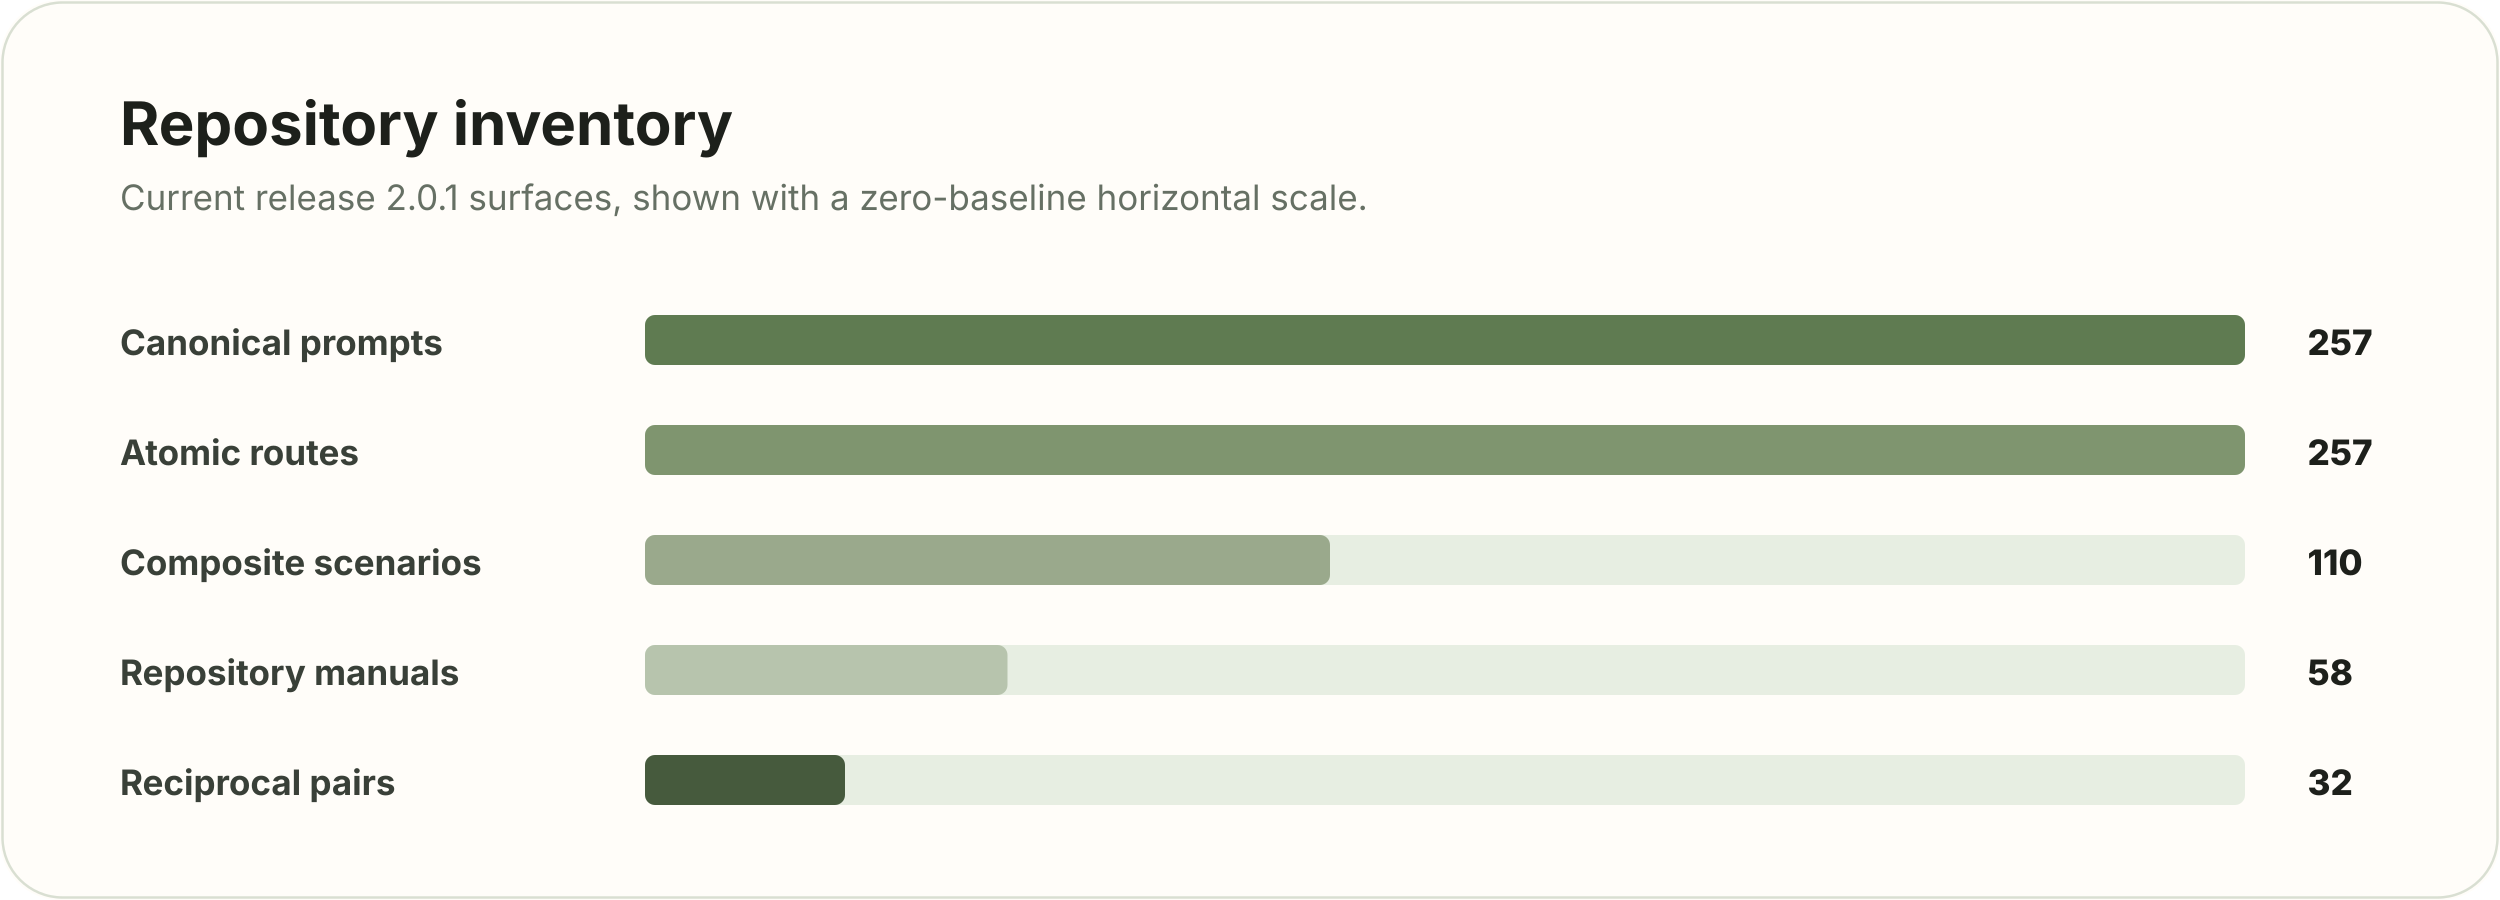
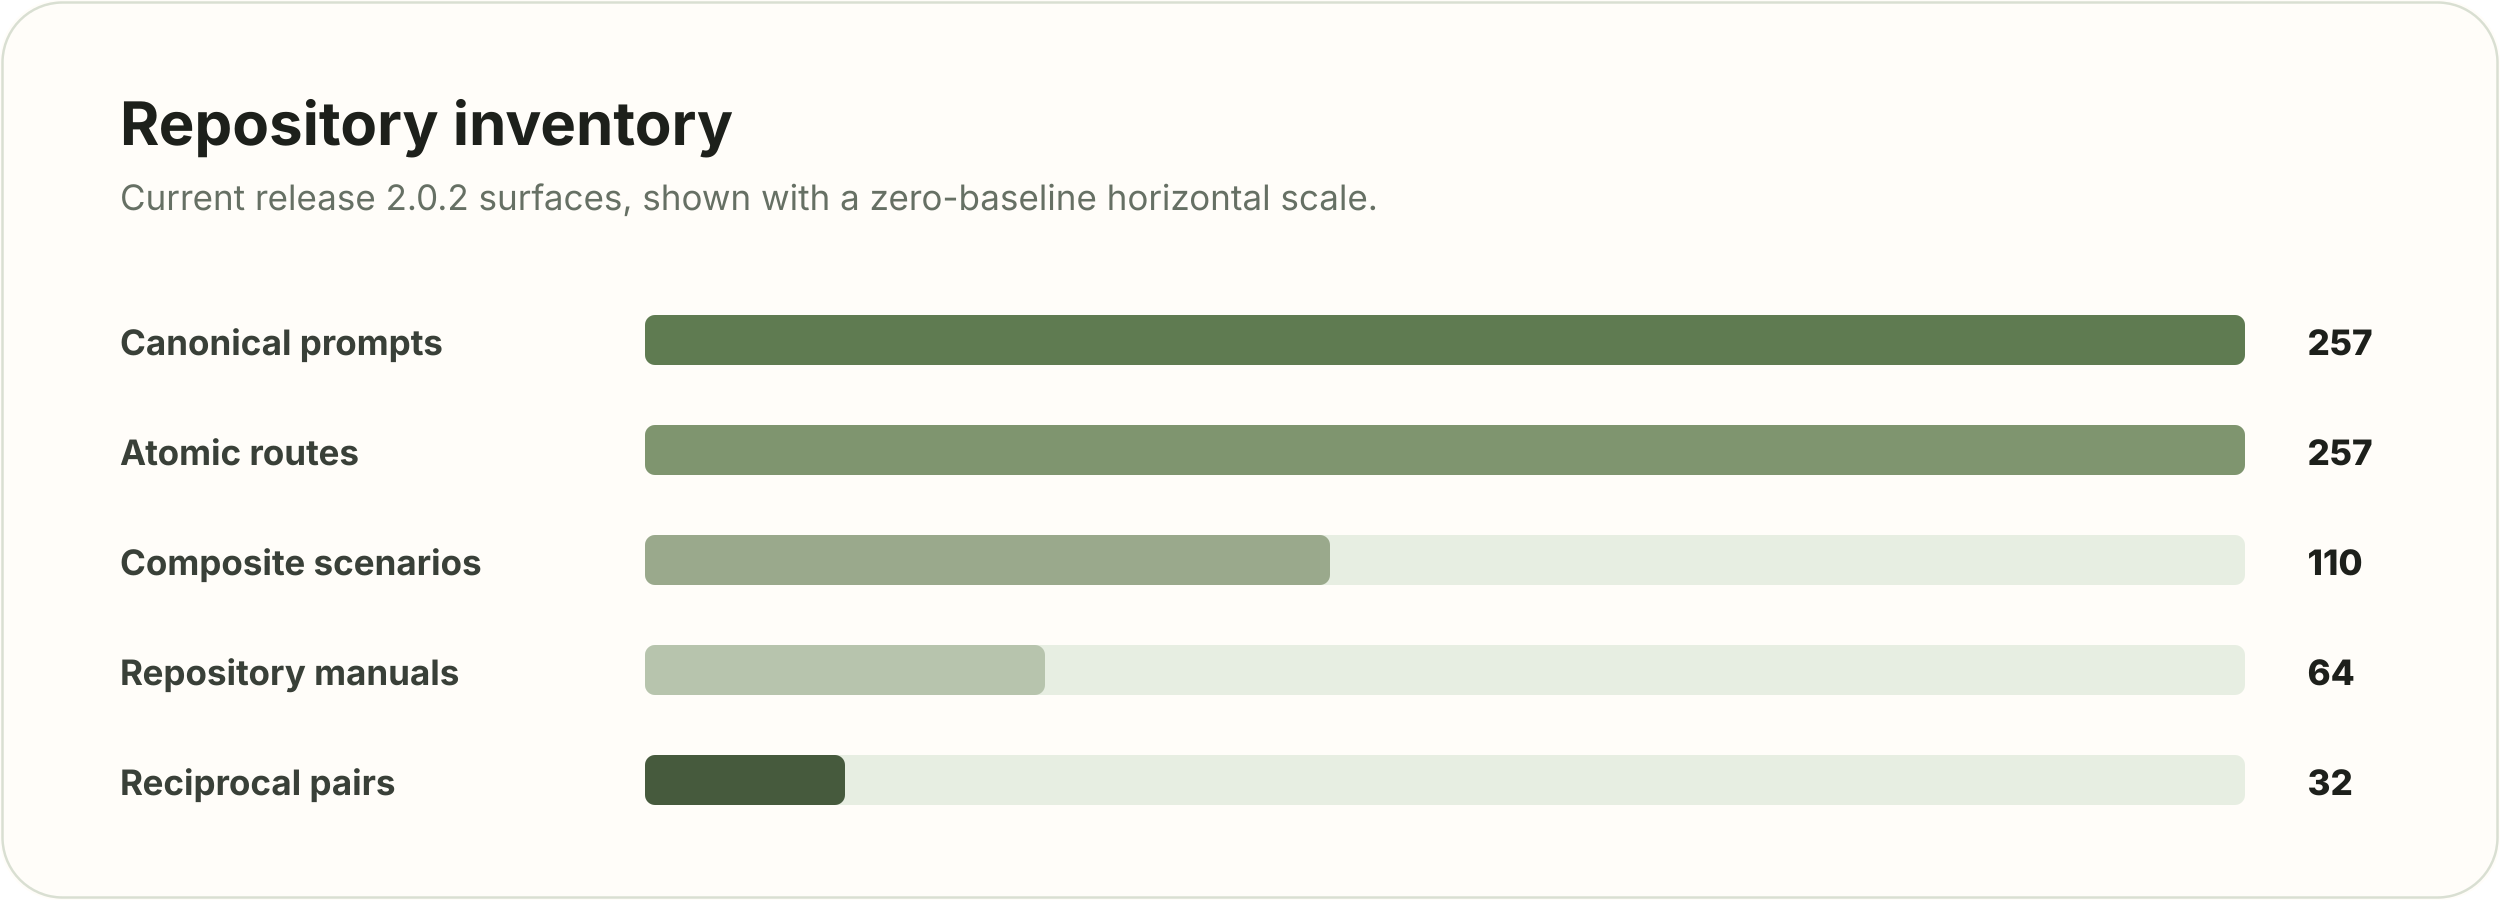
<svg xmlns="http://www.w3.org/2000/svg" viewBox="0 0 1000 360" role="img" aria-labelledby="title desc">
  <rect width="1000" height="360" rx="24" fill="#fffdf9" />
  <rect x="1" y="1" width="998" height="358" rx="24" fill="none" stroke="#d9dfd2" />
  <text x="48" y="58" fill="#1d201b" font-family="-apple-system, Segoe UI, sans-serif" font-size="24" font-weight="750">Repository inventory</text>
-   <text x="48" y="84" fill="#667064" font-family="-apple-system, Segoe UI, sans-serif" font-size="14">Current release 2.0.1 surfaces, shown with a zero-baseline horizontal scale.</text>
+   <text x="48" y="84" fill="#667064" font-family="-apple-system, Segoe UI, sans-serif" font-size="14">Current release 2.0.2 surfaces, shown with a zero-baseline horizontal scale.</text>
  <g font-family="-apple-system, Segoe UI, sans-serif" font-size="14">
    <g transform="translate(48 122)">
      <text x="0" y="20" fill="#394038" font-weight="700">Canonical prompts</text>
      <rect x="210" y="4" width="640" height="20" rx="4" fill="#e7eee2" />
      <rect x="210" y="4" width="640" height="20" rx="4" fill="#5f7b51" />
      <text x="875" y="20" fill="#1d201b" font-weight="800">257</text>
    </g>
    <g transform="translate(48 166)">
      <text x="0" y="20" fill="#394038" font-weight="700">Atomic routes</text>
      <rect x="210" y="4" width="640" height="20" rx="4" fill="#e7eee2" />
      <rect x="210" y="4" width="640" height="20" rx="4" fill="#7f956f" />
      <text x="875" y="20" fill="#1d201b" font-weight="800">257</text>
    </g>
    <g transform="translate(48 210)">
      <text x="0" y="20" fill="#394038" font-weight="700">Composite scenarios</text>
      <rect x="210" y="4" width="640" height="20" rx="4" fill="#e7eee2" />
      <rect x="210" y="4" width="274" height="20" rx="4" fill="#9aa98c" />
      <text x="875" y="20" fill="#1d201b" font-weight="800">110</text>
    </g>
    <g transform="translate(48 254)">
      <text x="0" y="20" fill="#394038" font-weight="700">Repository manuals</text>
      <rect x="210" y="4" width="640" height="20" rx="4" fill="#e7eee2" />
-       <rect x="210" y="4" width="145" height="20" rx="4" fill="#b7c4ad" />
-       <text x="875" y="20" fill="#1d201b" font-weight="800">58</text>
+       <rect x="210" y="4" width="160" height="20" rx="4" fill="#b7c4ad" />
+       <text x="875" y="20" fill="#1d201b" font-weight="800">64</text>
    </g>
    <g transform="translate(48 298)">
      <text x="0" y="20" fill="#394038" font-weight="700">Reciprocal pairs</text>
      <rect x="210" y="4" width="640" height="20" rx="4" fill="#e7eee2" />
      <rect x="210" y="4" width="80" height="20" rx="4" fill="#465a3d" />
      <text x="875" y="20" fill="#1d201b" font-weight="800">32</text>
    </g>
  </g>
</svg>
